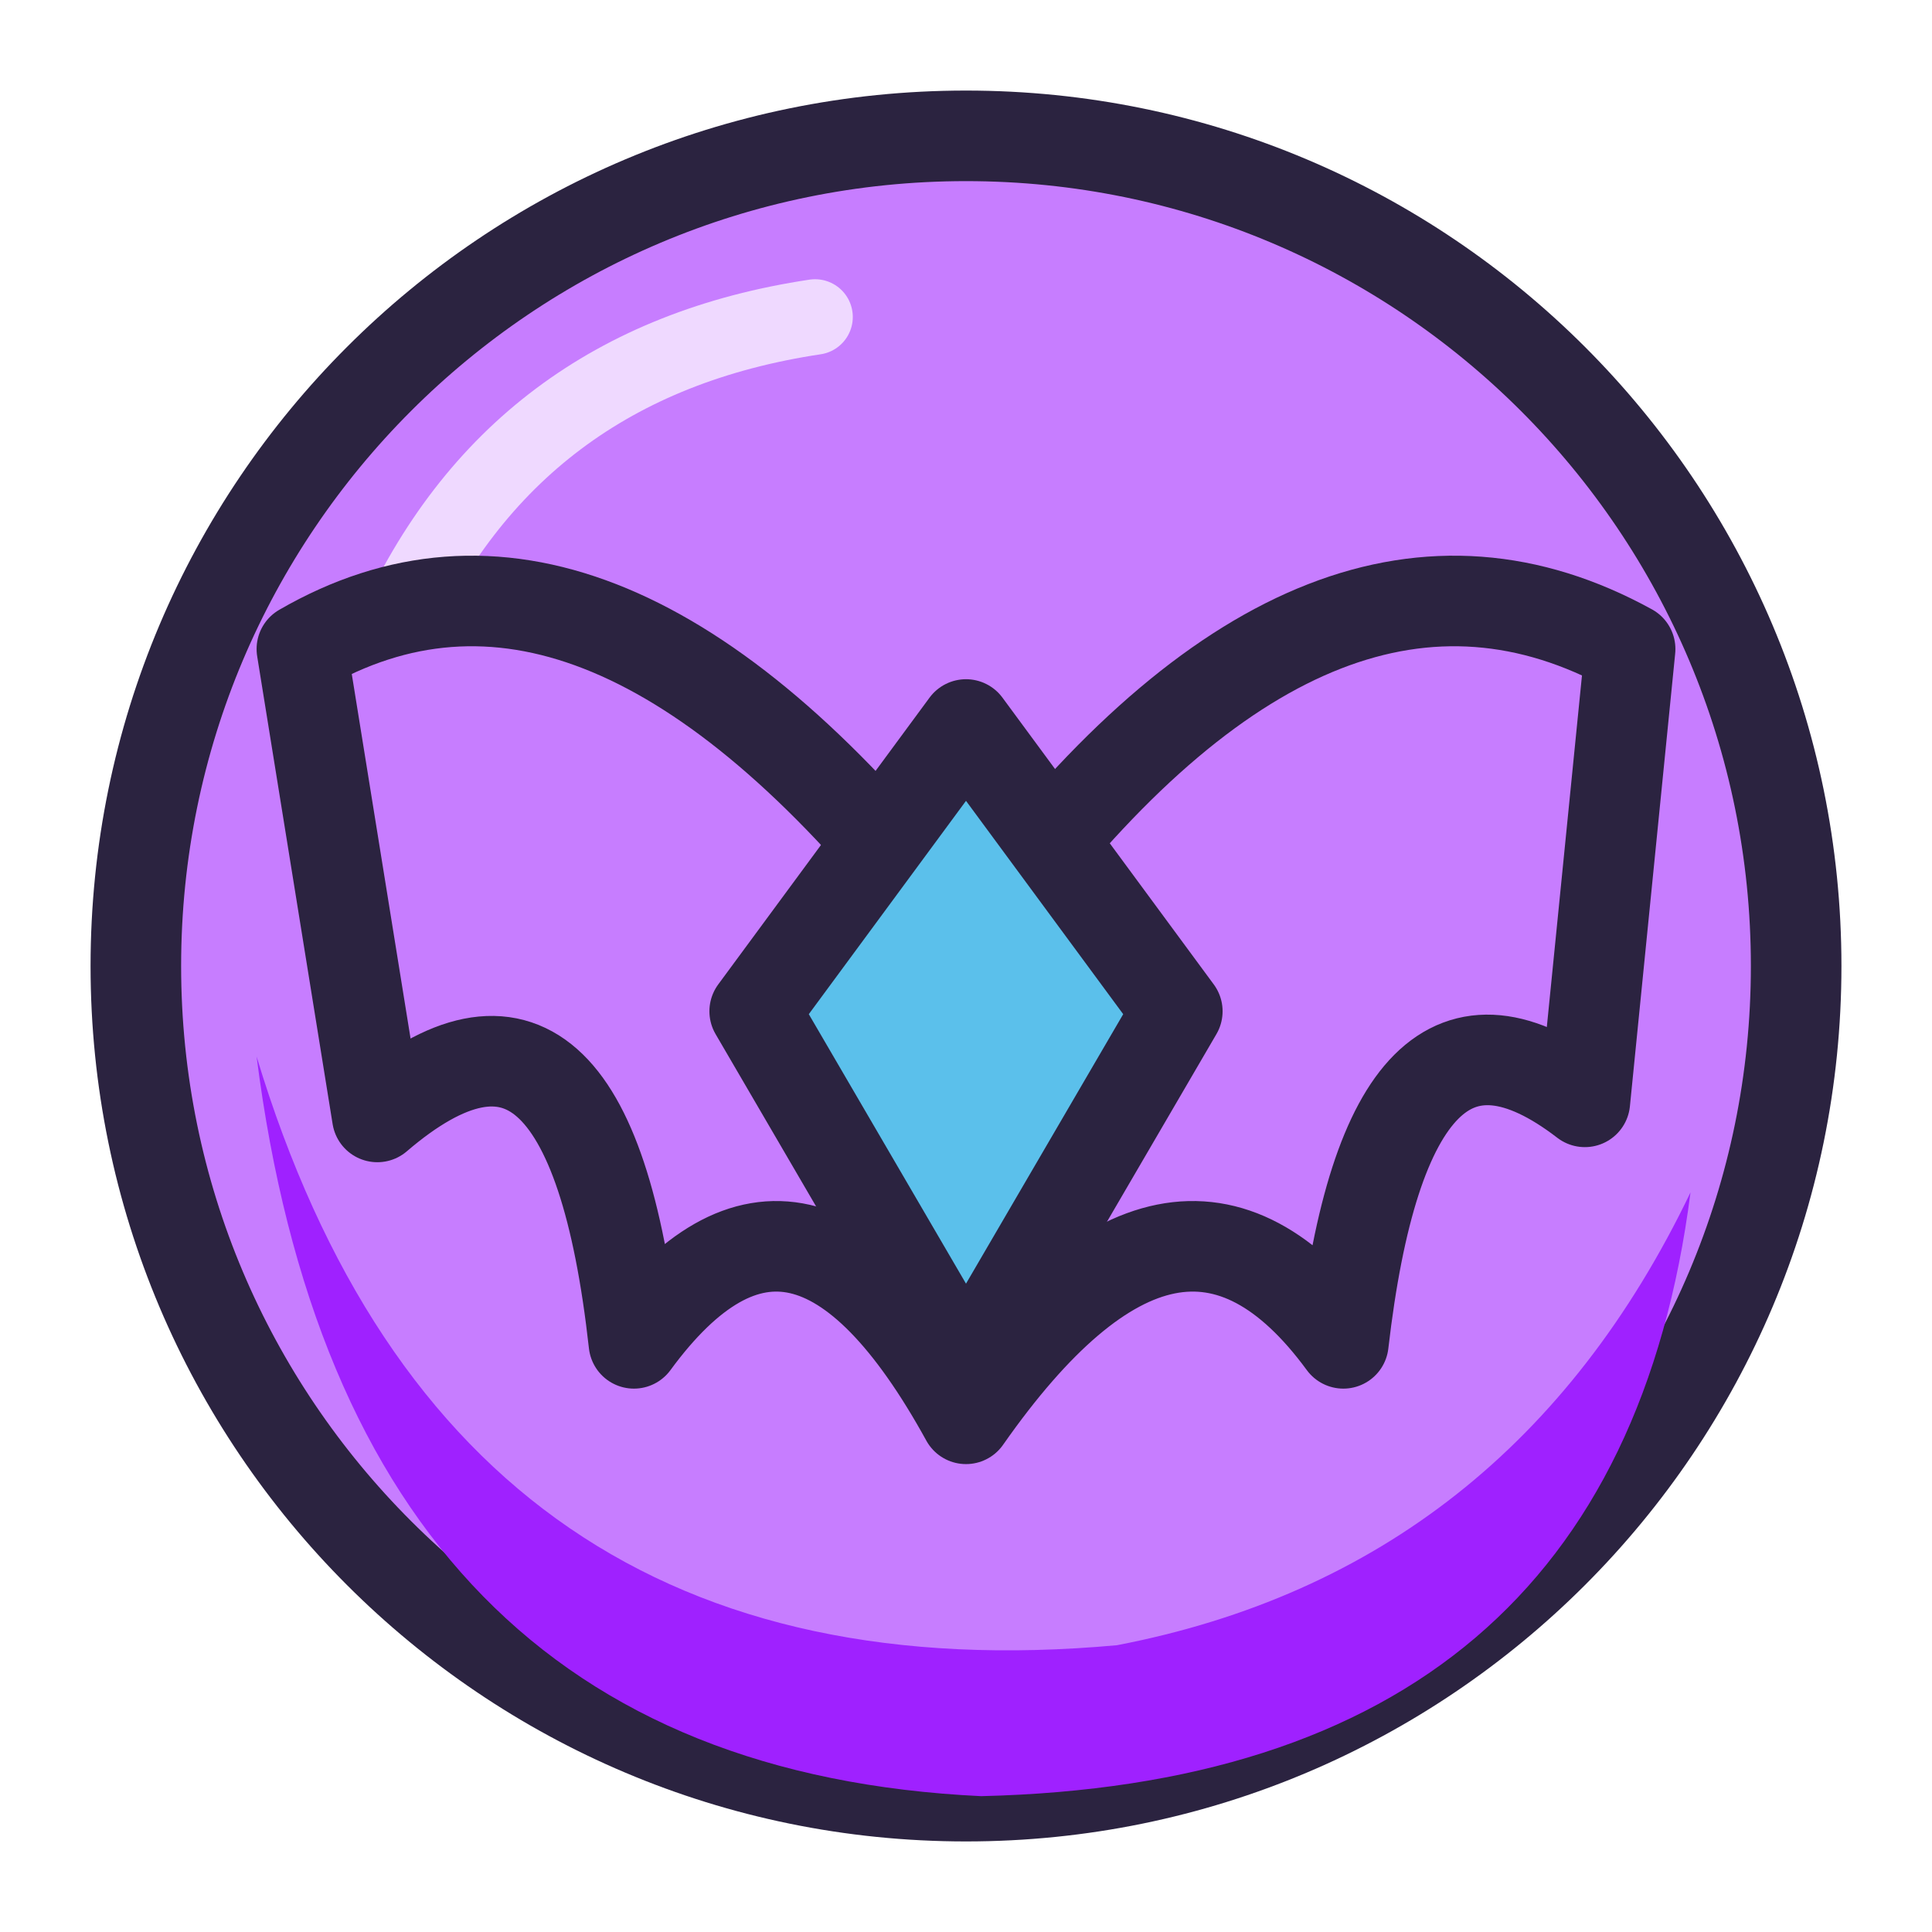
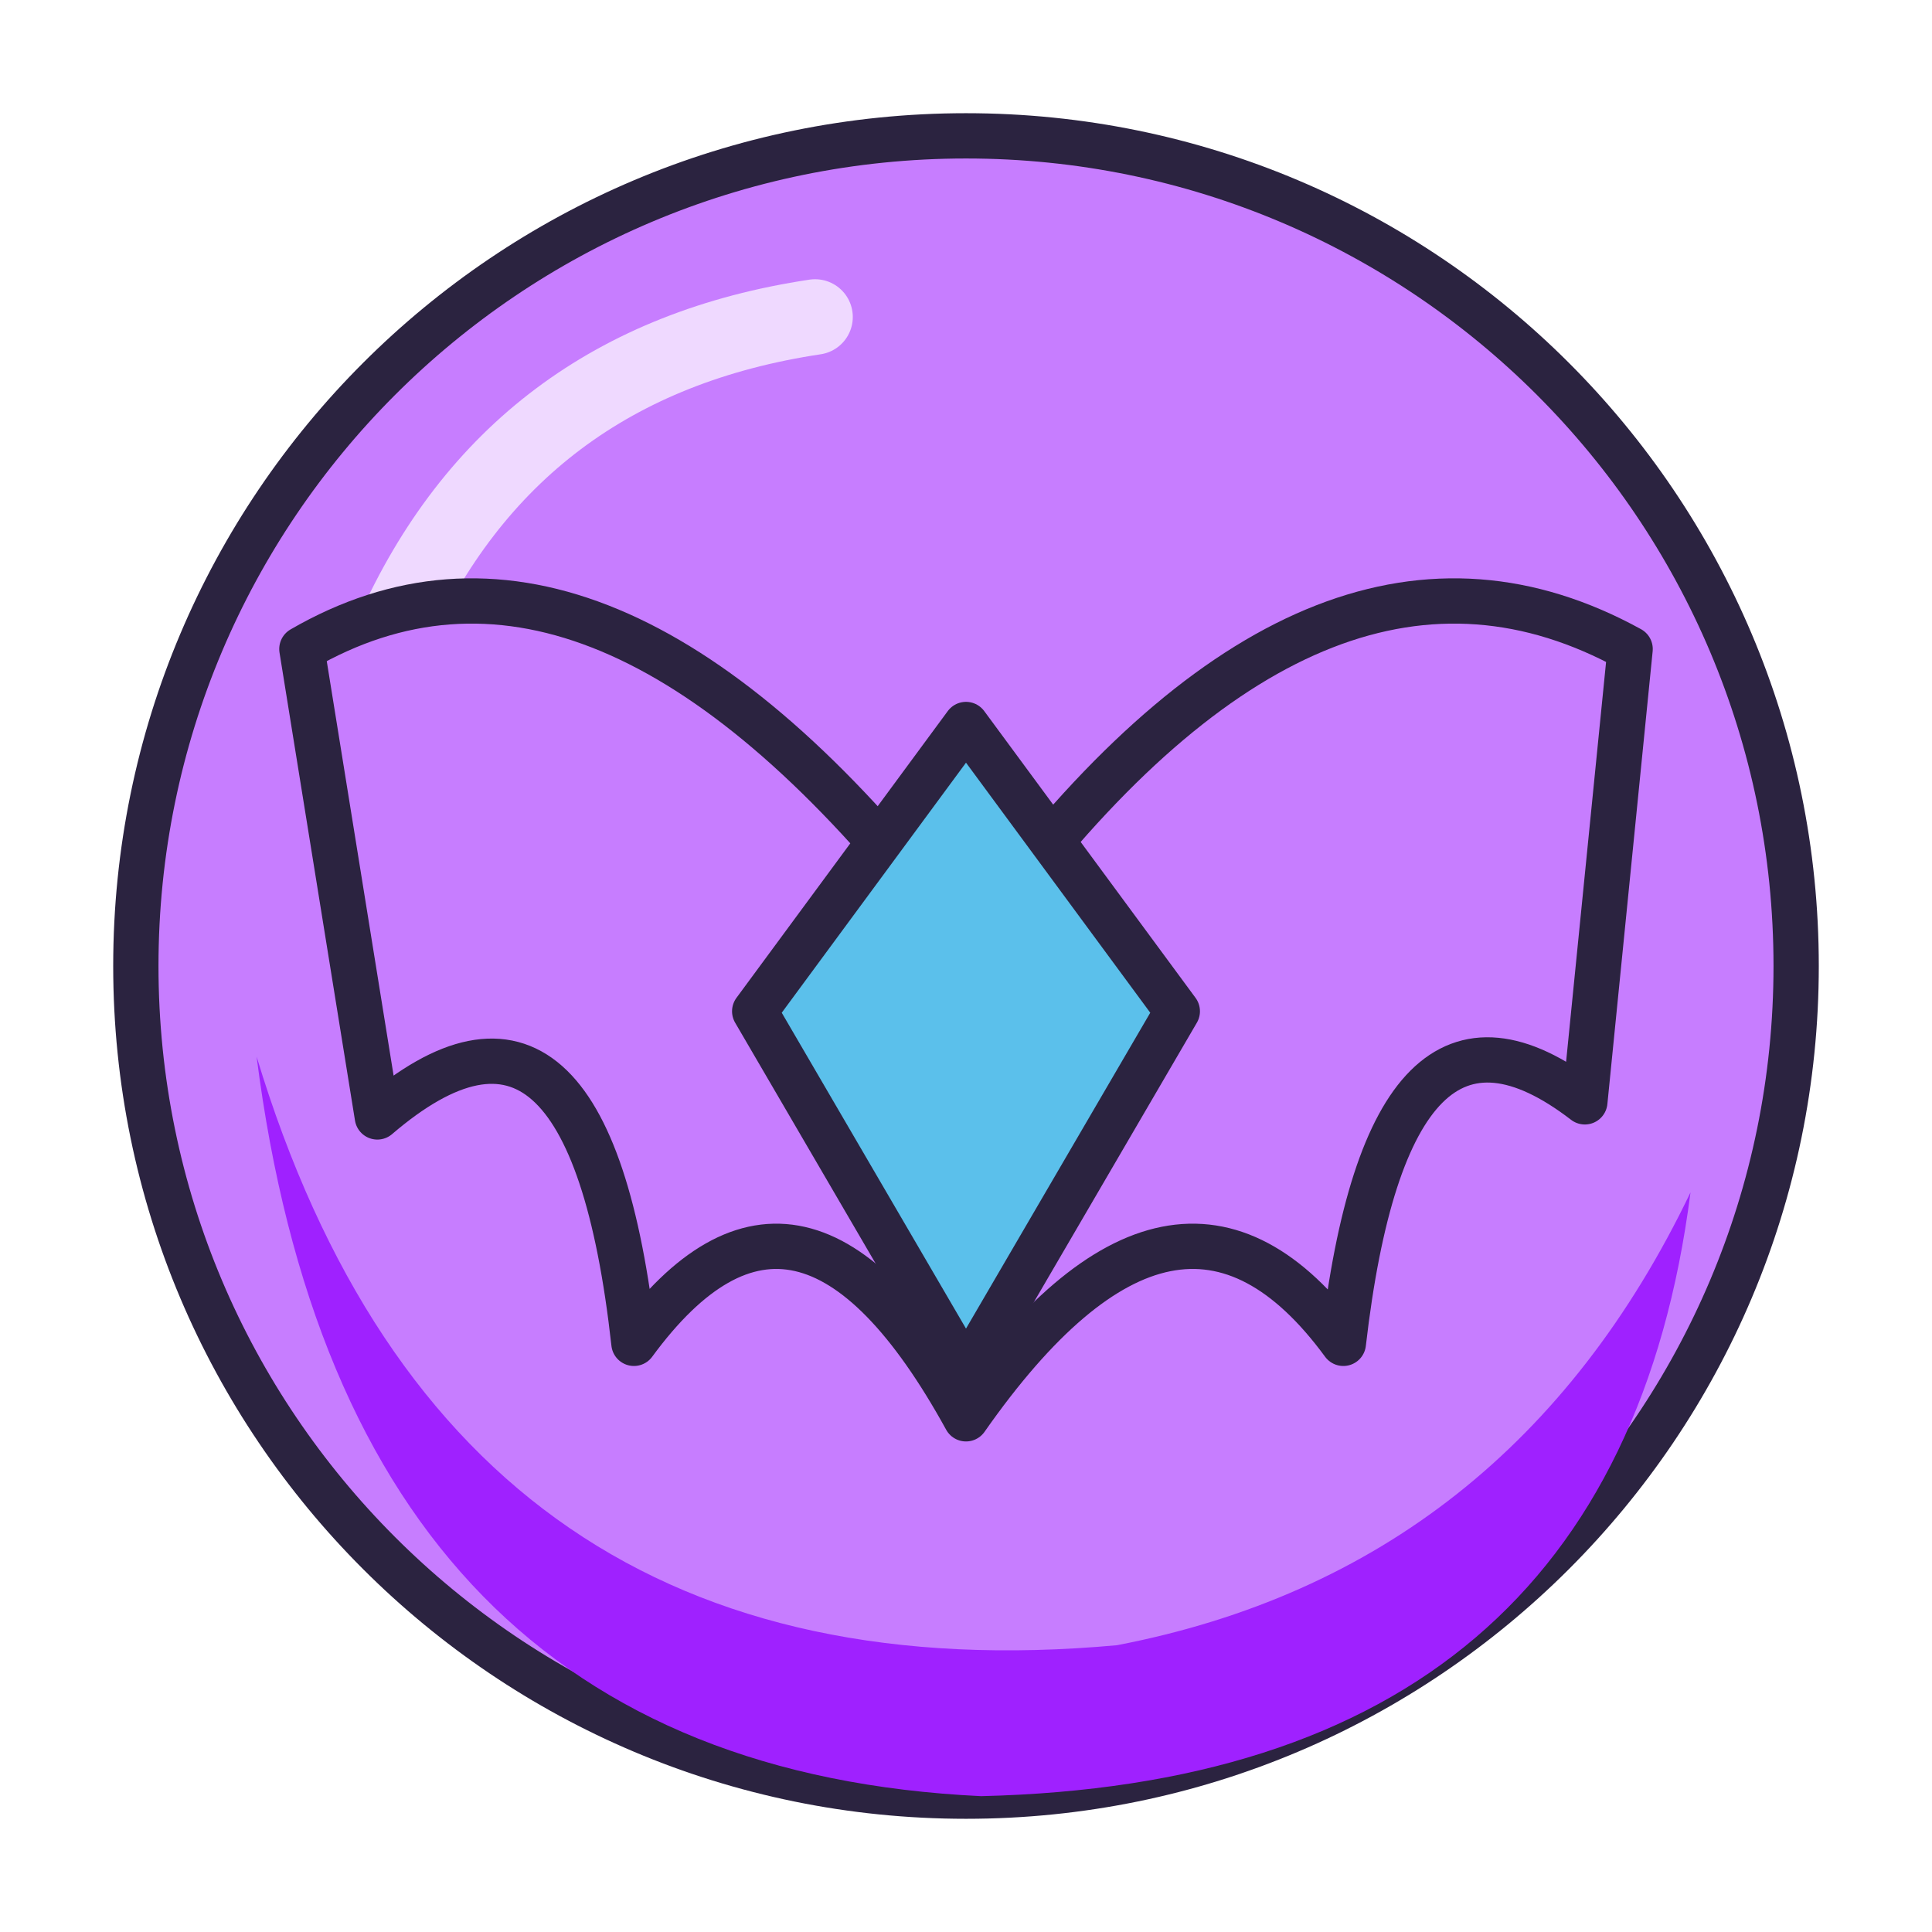
<svg xmlns="http://www.w3.org/2000/svg" version="1.1" viewBox="0 0 256 256" fill="none" stroke="#2B2340" stroke-width="6" stroke-linecap="round" stroke-linejoin="round">
-   <g transform="scale(2)">
+   <g transform="scale(2)" stroke-width="3">
    <ellipse cx="64" cy="64" rx="55" ry="55" fill="#C77DFF" />
    <path d="M17 70Q30 113 74 109Q100 104 112 79Q107 118 65 119Q23 117 17 70Z" fill="#9F21FF" stroke="none" />
    <path d="M26 42Q34 24 54 21" fill="none" stroke="#EFD9FF" stroke-width="5" />
    <g id="symbol">
      <path d="M61 59Q39 32 20 43L25 74Q39 62 42 89Q53 74 64 94Q78 74 89 89Q92 63 105 73L108 43Q88 32 67 59Z" fill="#C77DFF" />
      <path d="M64 48L78 67L64 91L50 67Z" fill="#5BC0EB" />
    </g>
  </g>
</svg>
